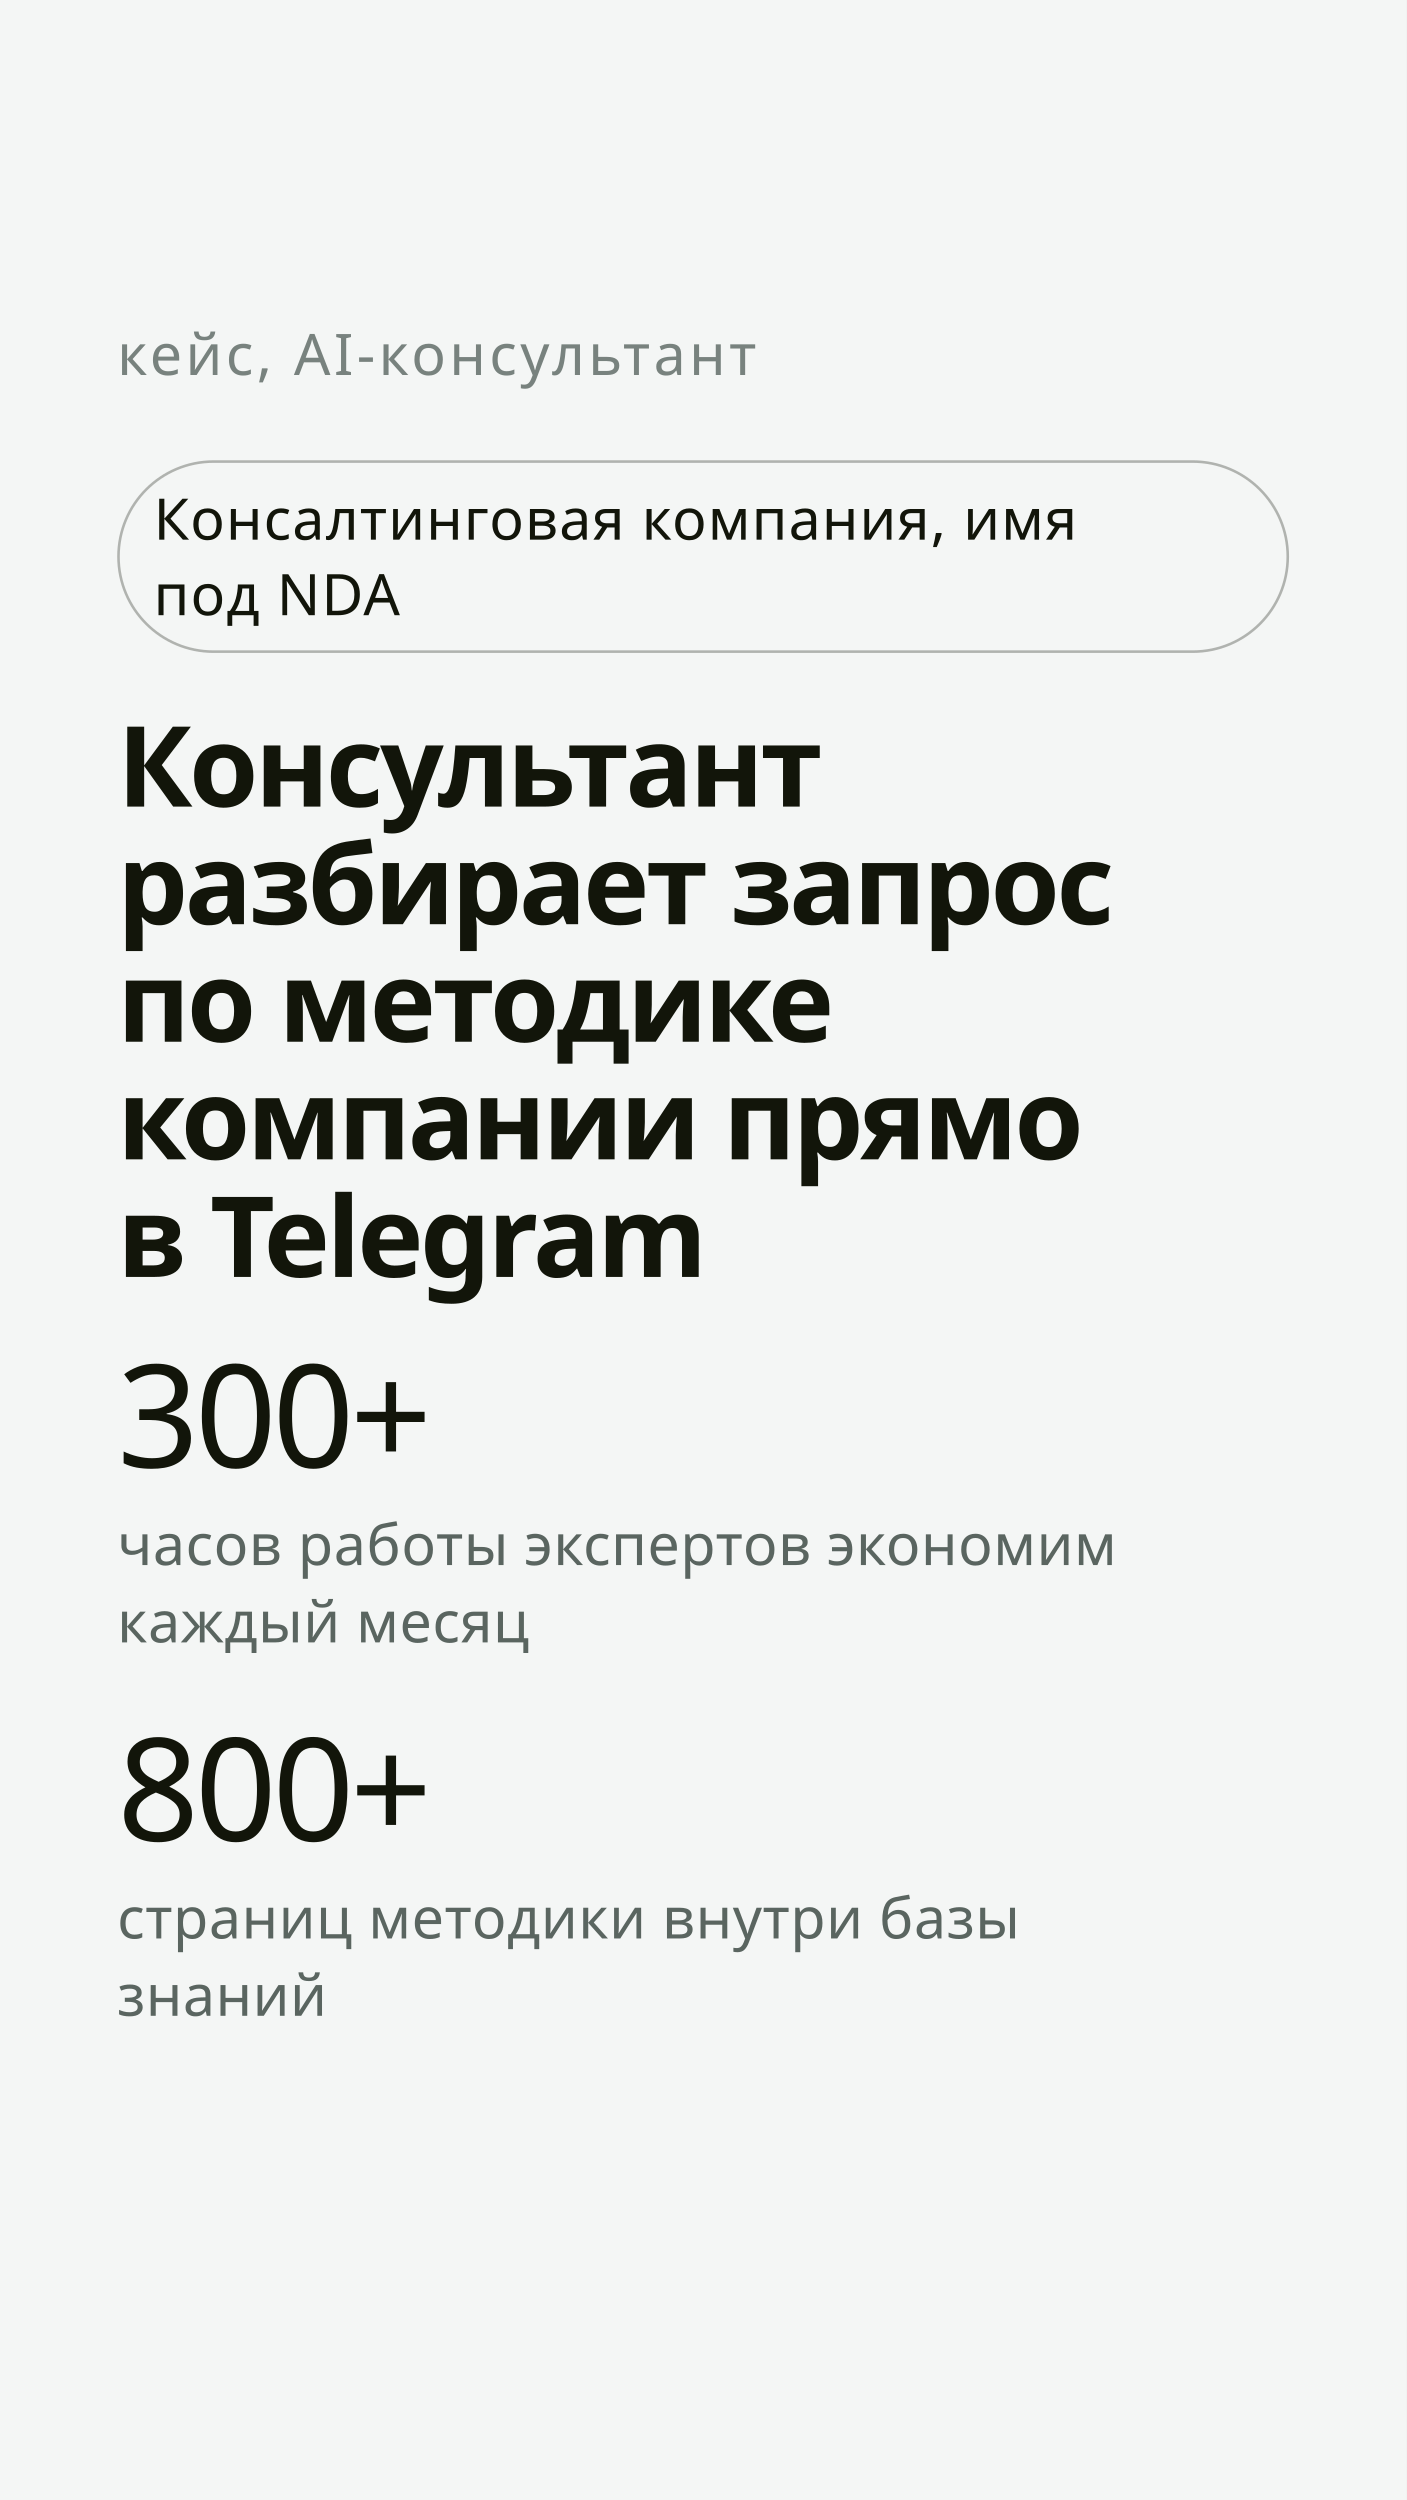
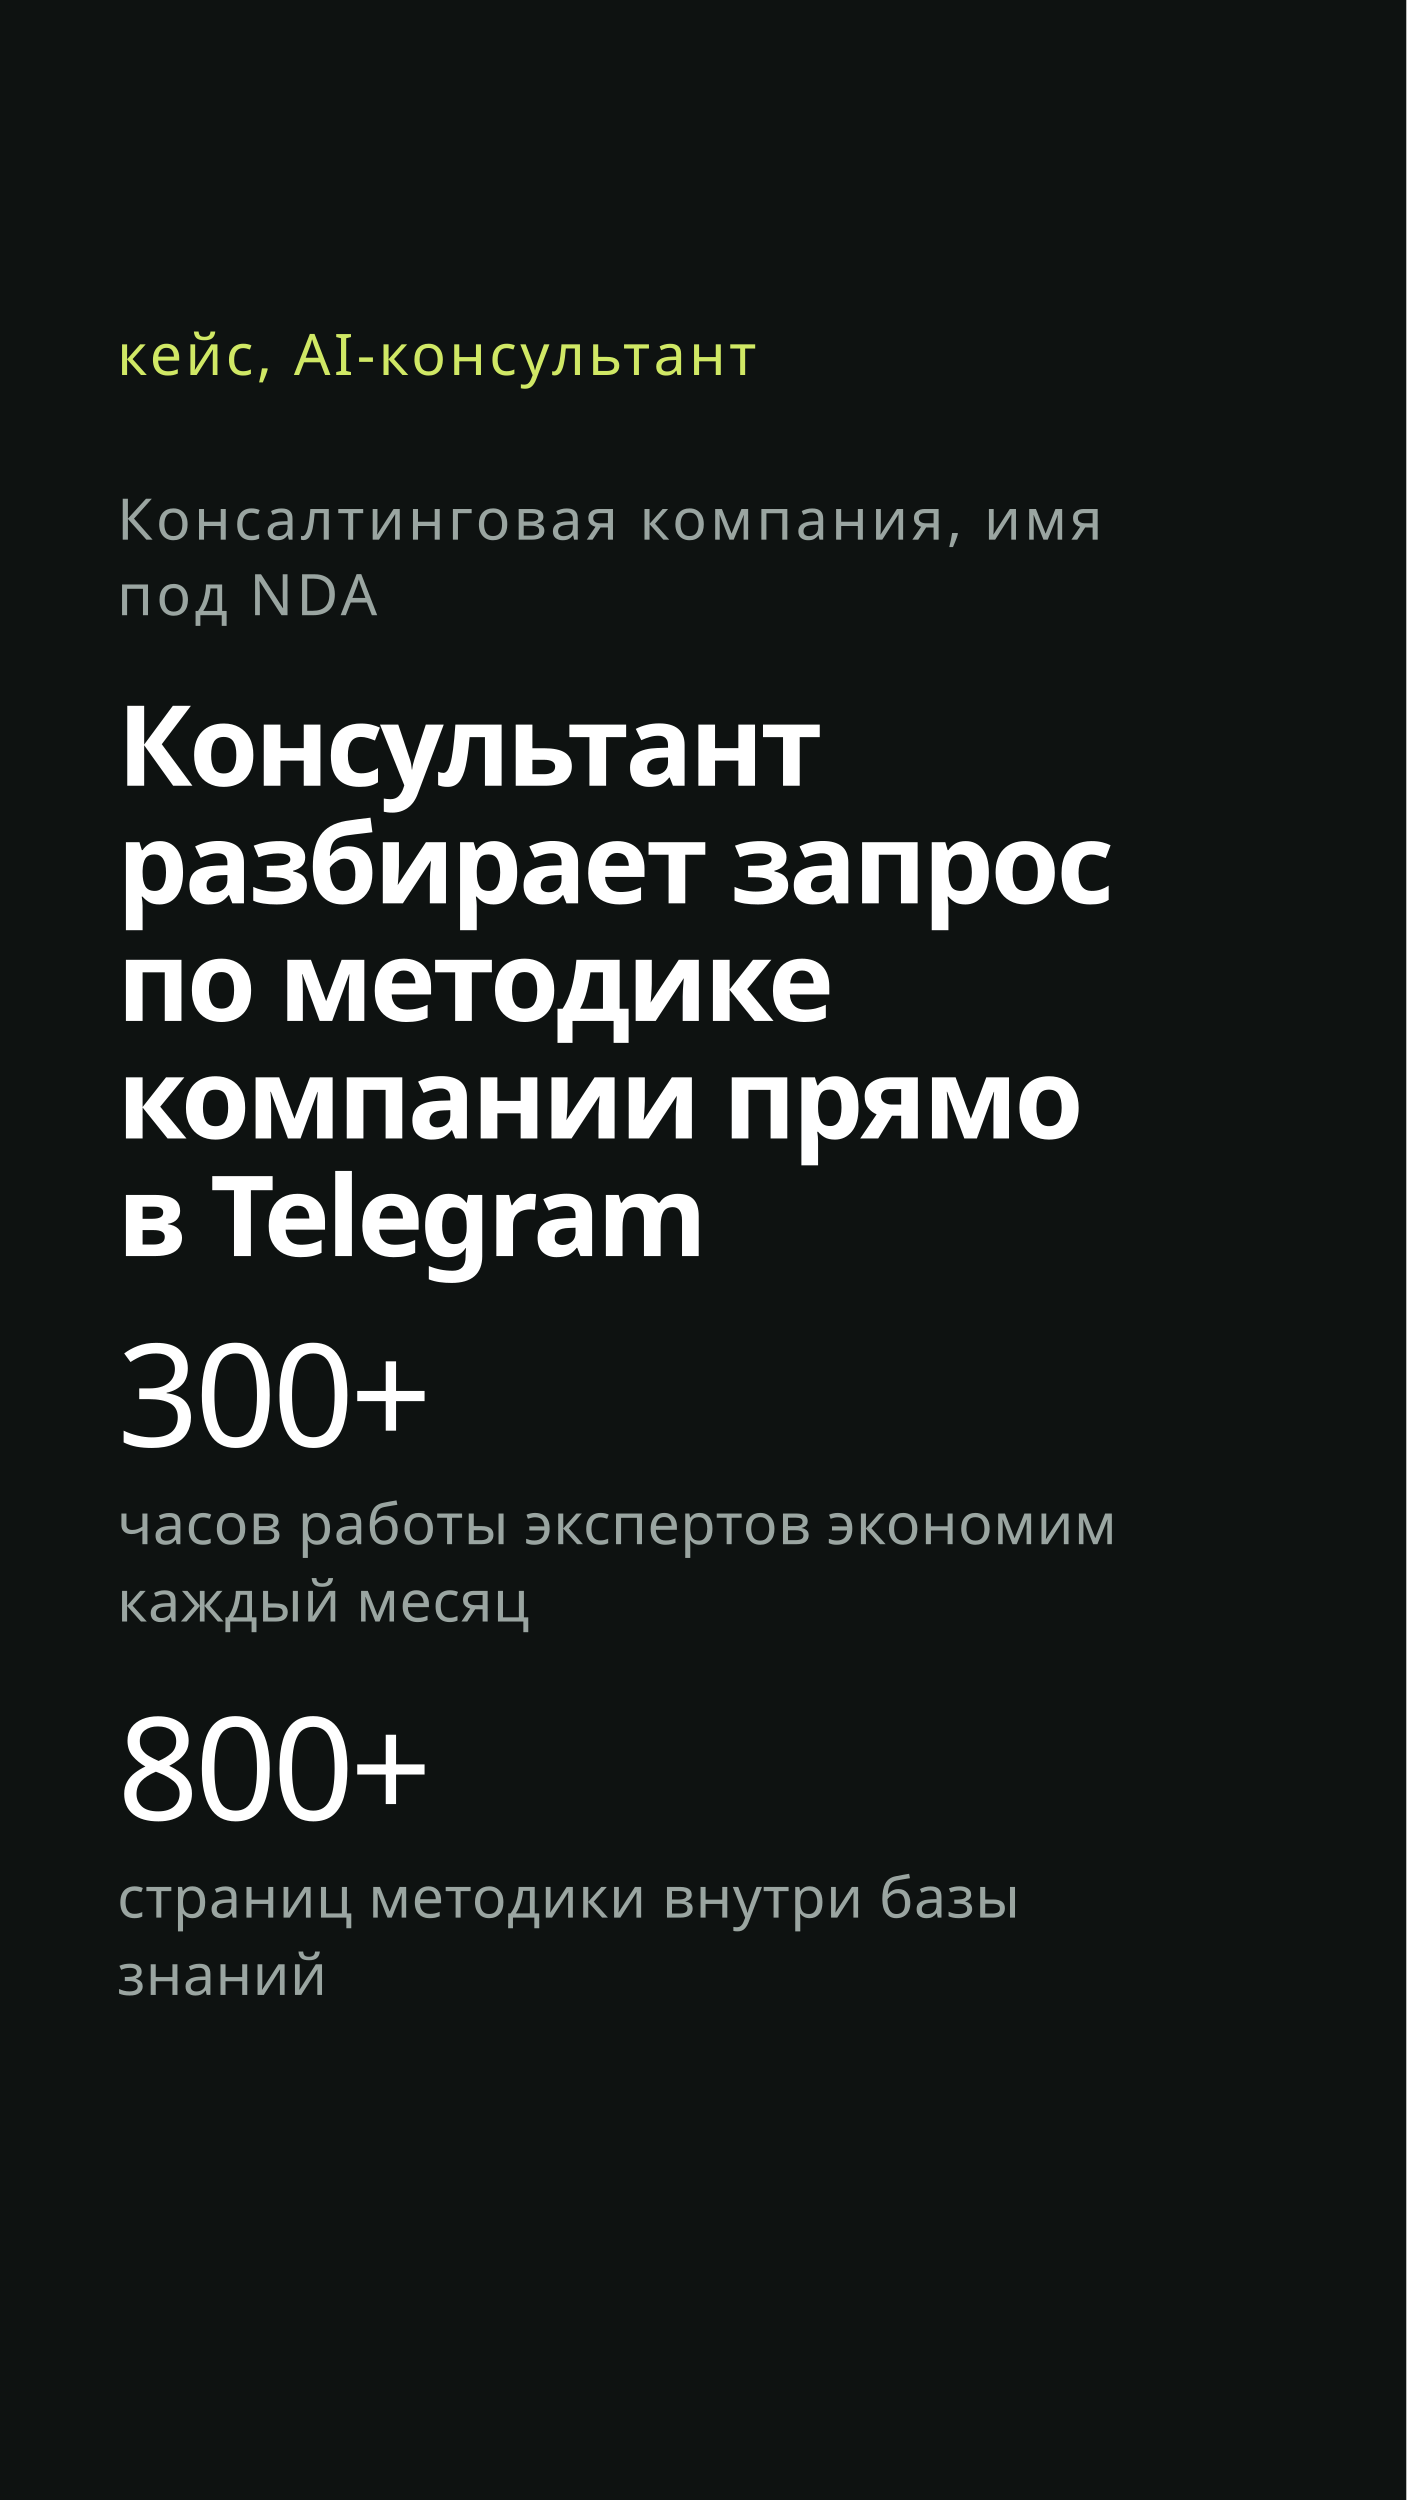
<svg xmlns="http://www.w3.org/2000/svg" width="1080" height="1920" viewBox="0 0 1080 1920">
-   <rect x="0" y="0" width="1080" height="1920" rx="0" fill="#F4F6F5" />
-   <text x="90" y="288" font-family="JetBrains Mono" font-size="44" font-weight="400" letter-spacing="2.64" fill="#78827E">кейс, AI-консультант</text>
-   <rect x="91" y="354.47" width="898" height="146" rx="73" fill="none" stroke="#12150A" stroke-opacity="0.3" stroke-width="2" />
-   <text x="118" y="414.47" font-family="JetBrains Mono" font-size="44" font-weight="400" letter-spacing="0.88" fill="#12150A">Консалтинговая компания, имя</text>
-   <text x="118" y="472.47" font-family="JetBrains Mono" font-size="44" font-weight="400" letter-spacing="0.88" fill="#12150A">под NDA</text>
-   <text x="90" y="619.47" font-family="Manrope" font-size="86" font-weight="600" letter-spacing="-2.58" fill="#12150A">Консультант</text>
-   <text x="90" y="709.77" font-family="Manrope" font-size="86" font-weight="600" letter-spacing="-2.58" fill="#12150A">разбирает запрос</text>
-   <text x="90" y="800.06" font-family="Manrope" font-size="86" font-weight="600" letter-spacing="-2.58" fill="#12150A">по методике</text>
-   <text x="90" y="890.36" font-family="Manrope" font-size="86" font-weight="600" letter-spacing="-2.58" fill="#12150A">компании прямо</text>
-   <text x="90" y="980.66" font-family="Manrope" font-size="86" font-weight="600" letter-spacing="-2.58" fill="#12150A">в Telegram</text>
-   <text x="90" y="1126.95" font-family="JetBrains Mono" font-size="110" font-weight="500" letter-spacing="-3.3" fill="#12150A">300+</text>
-   <text x="90" y="1201.95" font-family="JetBrains Mono" font-size="44" font-weight="400" letter-spacing="0.44" fill="#5A6560">часов работы экспертов экономим</text>
-   <text x="90" y="1261.34" font-family="JetBrains Mono" font-size="44" font-weight="400" letter-spacing="0.44" fill="#5A6560">каждый месяц</text>
-   <text x="90" y="1413.73" font-family="JetBrains Mono" font-size="110" font-weight="500" letter-spacing="-3.3" fill="#12150A">800+</text>
-   <text x="90" y="1488.73" font-family="JetBrains Mono" font-size="44" font-weight="400" letter-spacing="0.44" fill="#5A6560">страниц методики внутри базы</text>
-   <text x="90" y="1548.13" font-family="JetBrains Mono" font-size="44" font-weight="400" letter-spacing="0.44" fill="#5A6560">знаний</text>
+   <rect x="0" y="0" width="1080" height="1920" rx="0" fill="#0E1211" />
+   <text x="90" y="288" font-family="JetBrains Mono" font-size="44" font-weight="400" letter-spacing="2.64" fill="#D0E865">кейс, AI-консультант</text>
+   <text x="90" y="414.47" font-family="JetBrains Mono" font-size="44" font-weight="400" letter-spacing="2.64" fill="#9AA5A1">Консалтинговая компания, имя</text>
+   <text x="90" y="472.47" font-family="JetBrains Mono" font-size="44" font-weight="400" letter-spacing="2.64" fill="#9AA5A1">под NDA</text>
+   <text x="90" y="603.47" font-family="Manrope" font-size="86" font-weight="600" letter-spacing="-2.58" fill="#FFFFFF">Консультант</text>
+   <text x="90" y="693.77" font-family="Manrope" font-size="86" font-weight="600" letter-spacing="-2.58" fill="#FFFFFF">разбирает запрос</text>
+   <text x="90" y="784.06" font-family="Manrope" font-size="86" font-weight="600" letter-spacing="-2.58" fill="#FFFFFF">по методике</text>
+   <text x="90" y="874.36" font-family="Manrope" font-size="86" font-weight="600" letter-spacing="-2.58" fill="#FFFFFF">компании прямо</text>
+   <text x="90" y="964.66" font-family="Manrope" font-size="86" font-weight="600" letter-spacing="-2.58" fill="#FFFFFF">в Telegram</text>
+   <text x="90" y="1110.95" font-family="JetBrains Mono" font-size="110" font-weight="500" letter-spacing="-3.3" fill="#FFFFFF">300+</text>
+   <text x="90" y="1185.95" font-family="JetBrains Mono" font-size="44" font-weight="400" letter-spacing="0.44" fill="#9AA5A1">часов работы экспертов экономим</text>
+   <text x="90" y="1245.34" font-family="JetBrains Mono" font-size="44" font-weight="400" letter-spacing="0.44" fill="#9AA5A1">каждый месяц</text>
+   <text x="90" y="1397.73" font-family="JetBrains Mono" font-size="110" font-weight="500" letter-spacing="-3.3" fill="#FFFFFF">800+</text>
+   <text x="90" y="1472.73" font-family="JetBrains Mono" font-size="44" font-weight="400" letter-spacing="0.44" fill="#9AA5A1">страниц методики внутри базы</text>
+   <text x="90" y="1532.13" font-family="JetBrains Mono" font-size="44" font-weight="400" letter-spacing="0.44" fill="#9AA5A1">знаний</text>
</svg>
